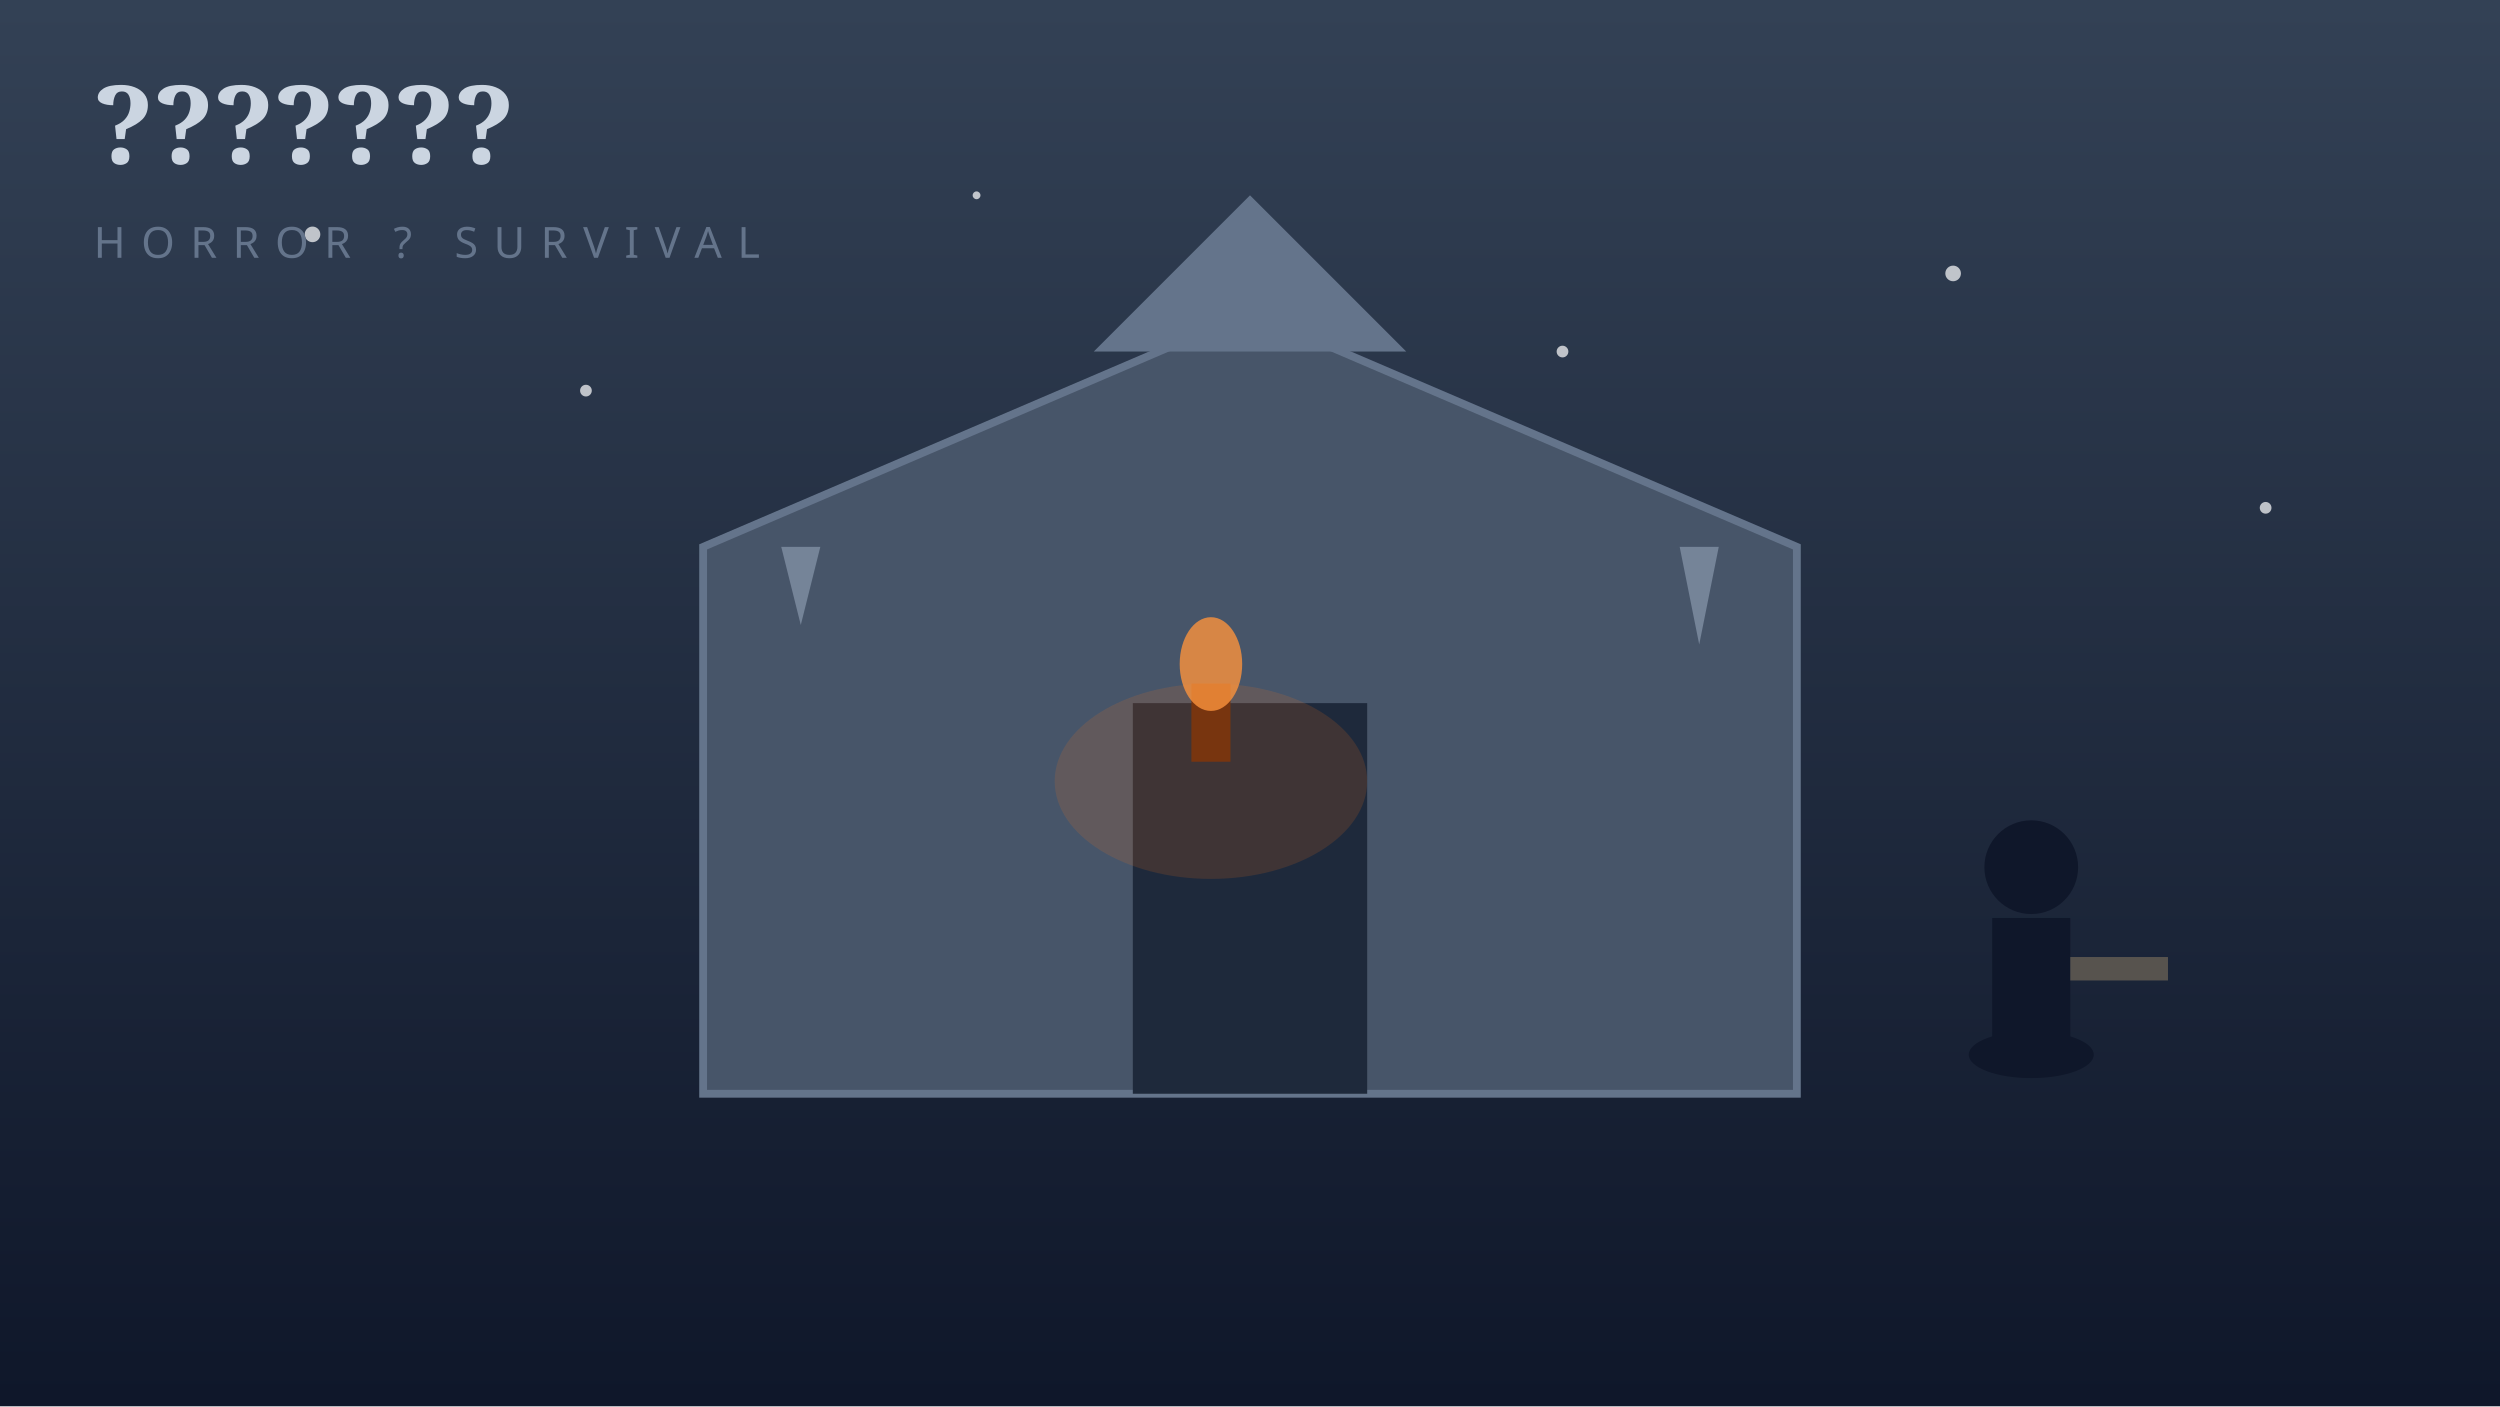
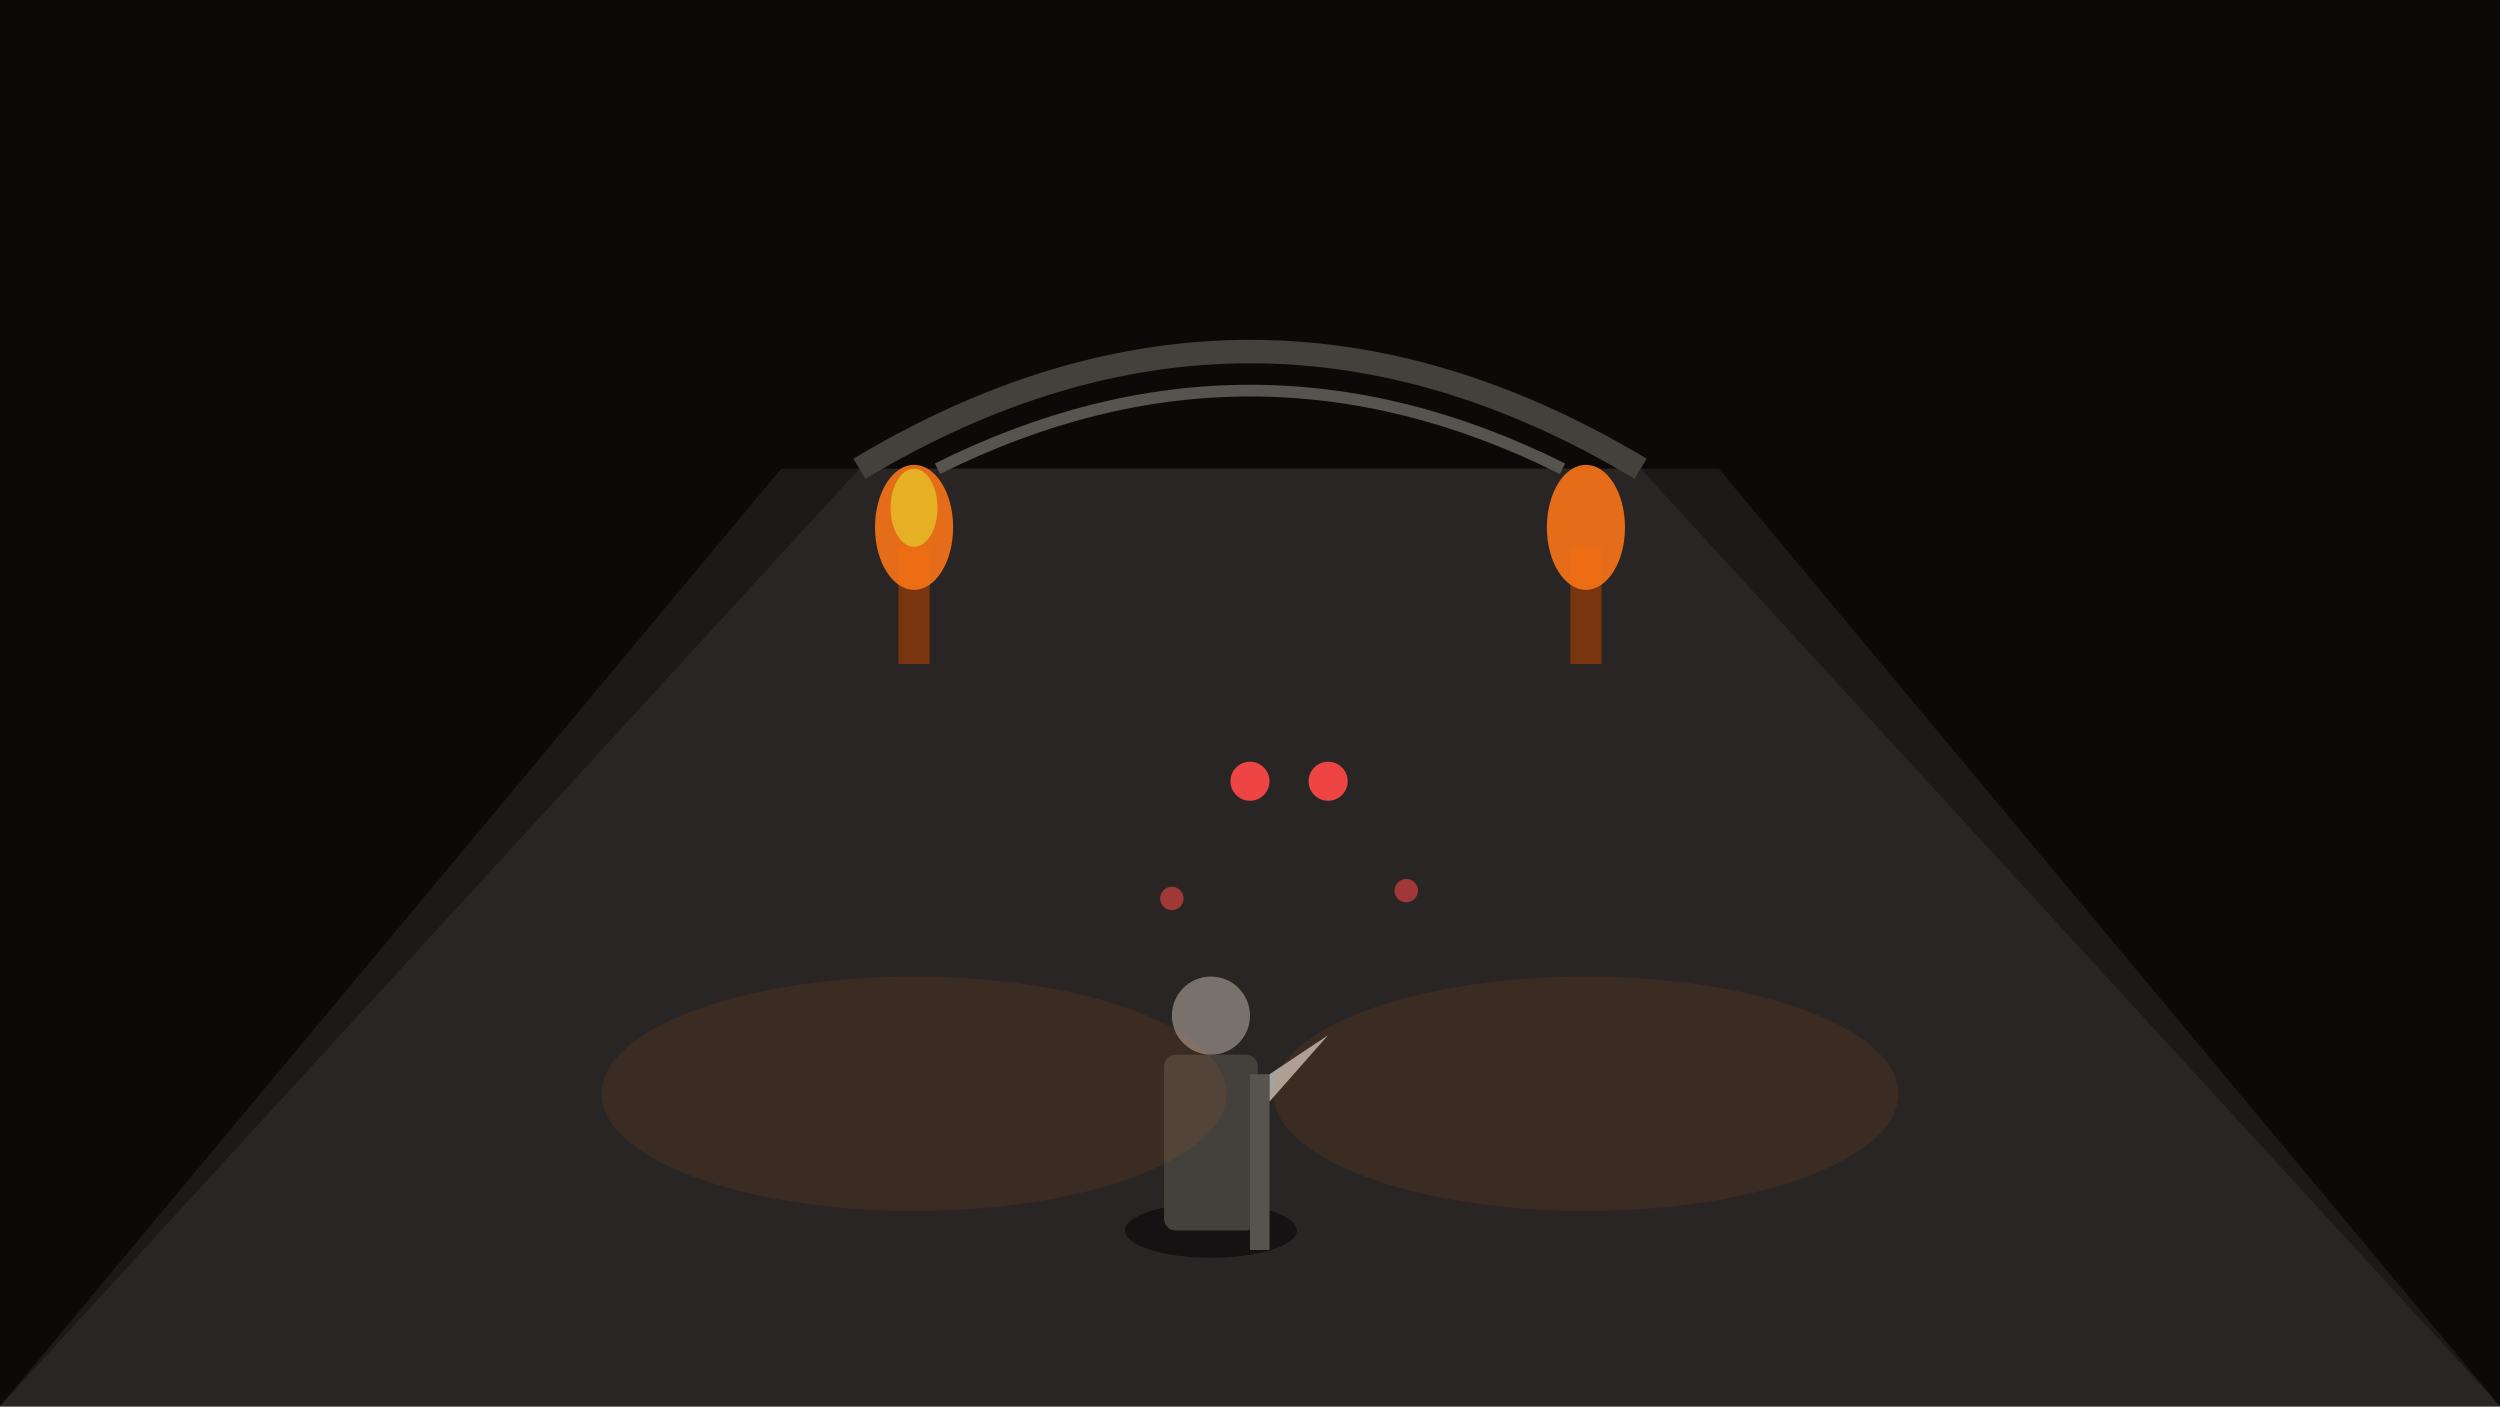
<svg xmlns="http://www.w3.org/2000/svg" width="640" height="360" viewBox="0 0 640 360">
-   <defs>
-     <linearGradient id="blizzard" x1="0" y1="0" x2="0" y2="1">
-       <stop offset="0%" stop-color="#334155" />
-       <stop offset="100%" stop-color="#0f172a" />
-     </linearGradient>
-   </defs>
-   <rect width="640" height="360" fill="url(#blizzard)" />
-   <g fill="#fff" opacity="0.7">
-     <circle cx="80" cy="60" r="2" />
-     <circle cx="150" cy="100" r="1.5" />
-     <circle cx="500" cy="70" r="2" />
-     <circle cx="580" cy="130" r="1.5" />
-     <circle cx="250" cy="50" r="1" />
-     <circle cx="400" cy="90" r="1.5" />
+   <rect width="640" height="360" fill="#0c0a09" />
+   <path d="M0 360 L200 120 L440 120 L640 360Z" fill="#1c1917" />
+   <path d="M220 120 L420 120 L640 360 L0 360Z" fill="#292524" />
+   <path d="M220 120 Q320 60 420 120" fill="none" stroke="#44403c" stroke-width="6" />
+   <path d="M240 120 Q320 80 400 120" fill="none" stroke="#57534e" stroke-width="3" />
+   <rect x="230" y="140" width="8" height="30" fill="#78350f" />
+   <g fill="#f97316" opacity="0.9">
+     <ellipse cx="234" cy="135" rx="10" ry="16" />
+     <ellipse cx="234" cy="130" rx="6" ry="10" fill="#fbbf24" />
  </g>
-   <path d="M180 280 L180 140 L320 80 L460 140 L460 280Z" fill="#475569" stroke="#64748b" stroke-width="2" />
-   <polygon points="320,50 360,90 280,90" fill="#64748b" />
-   <rect x="290" y="180" width="60" height="100" fill="#1e293b" />
-   <path d="M200 140 L205 160 L210 140" fill="#94a3b8" opacity="0.6" />
-   <path d="M430 140 L435 165 L440 140" fill="#94a3b8" opacity="0.6" />
-   <g fill="#0f172a">
-     <ellipse cx="520" cy="270" rx="16" ry="6" />
-     <rect x="510" y="235" width="20" height="38" />
-     <circle cx="520" cy="222" r="12" />
-     <rect x="530" y="245" width="25" height="6" fill="#57534e" />
+   <rect x="402" y="140" width="8" height="30" fill="#78350f" />
+   <g fill="#f97316" opacity="0.9">
+     <ellipse cx="406" cy="135" rx="10" ry="16" />
  </g>
-   <ellipse cx="310" cy="200" rx="40" ry="25" fill="#f97316" opacity="0.15" />
-   <rect x="305" y="175" width="10" height="20" fill="#78350f" />
-   <ellipse cx="310" cy="170" rx="8" ry="12" fill="#fb923c" opacity="0.8" />
-   <text x="24" y="42" fill="#cbd5e1" font-family="serif" font-size="28" font-weight="bold">???????</text>
-   <text x="24" y="66" fill="#64748b" font-family="sans-serif" font-size="11" letter-spacing="4">HORROR ? SURVIVAL</text>
+   <g fill="#ef4444">
+     <circle cx="320" cy="200" r="5" />
+     <circle cx="340" cy="200" r="5" />
+     <circle cx="300" cy="230" r="3" opacity="0.6" />
+     <circle cx="360" cy="228" r="3" opacity="0.6" />
+   </g>
+   <g transform="translate(290,260)">
+     <ellipse cx="20" cy="55" rx="22" ry="7" fill="#000" opacity="0.5" />
+     <rect x="8" y="10" width="24" height="45" rx="3" fill="#44403c" />
+     <circle cx="20" cy="0" r="10" fill="#78716c" />
+     <rect x="30" y="15" width="5" height="45" fill="#57534e" />
+     <path d="M35 15 L50 5 L35 22Z" fill="#a8a29e" />
+   </g>
+   <ellipse cx="234" cy="280" rx="80" ry="30" fill="#f97316" opacity="0.08" />
+   <ellipse cx="406" cy="280" rx="80" ry="30" fill="#f97316" opacity="0.08" />
</svg>
